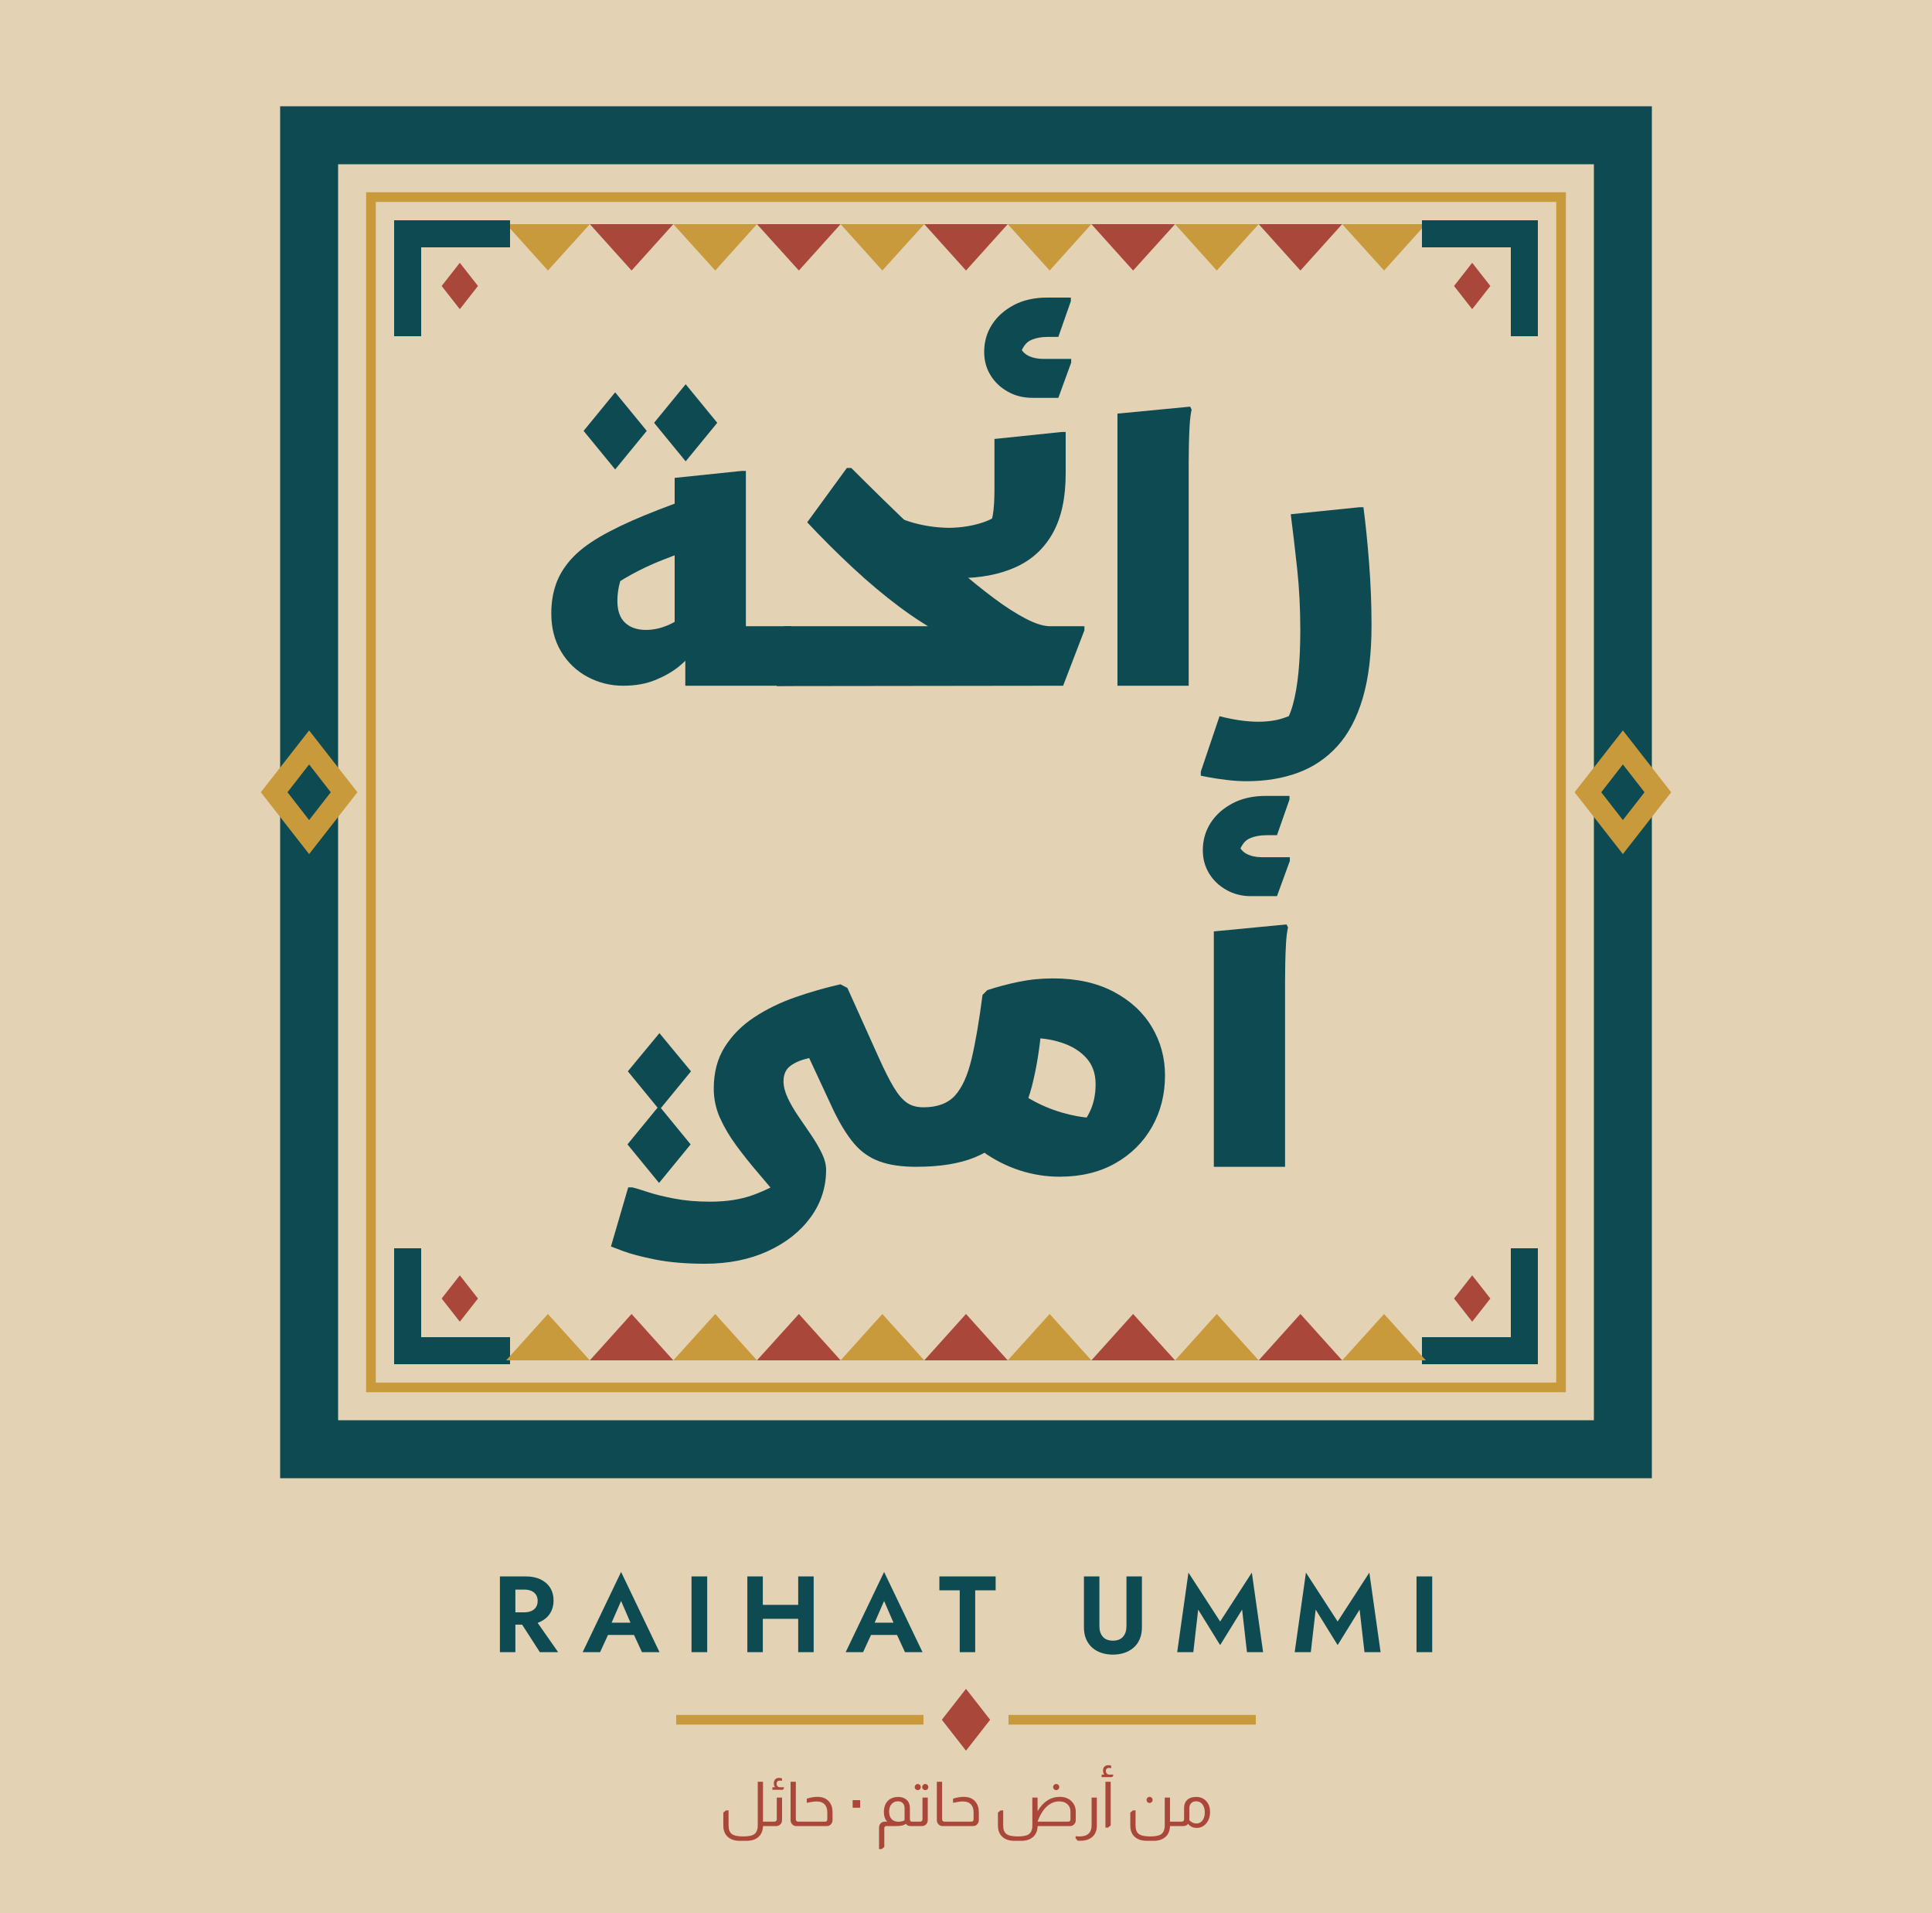
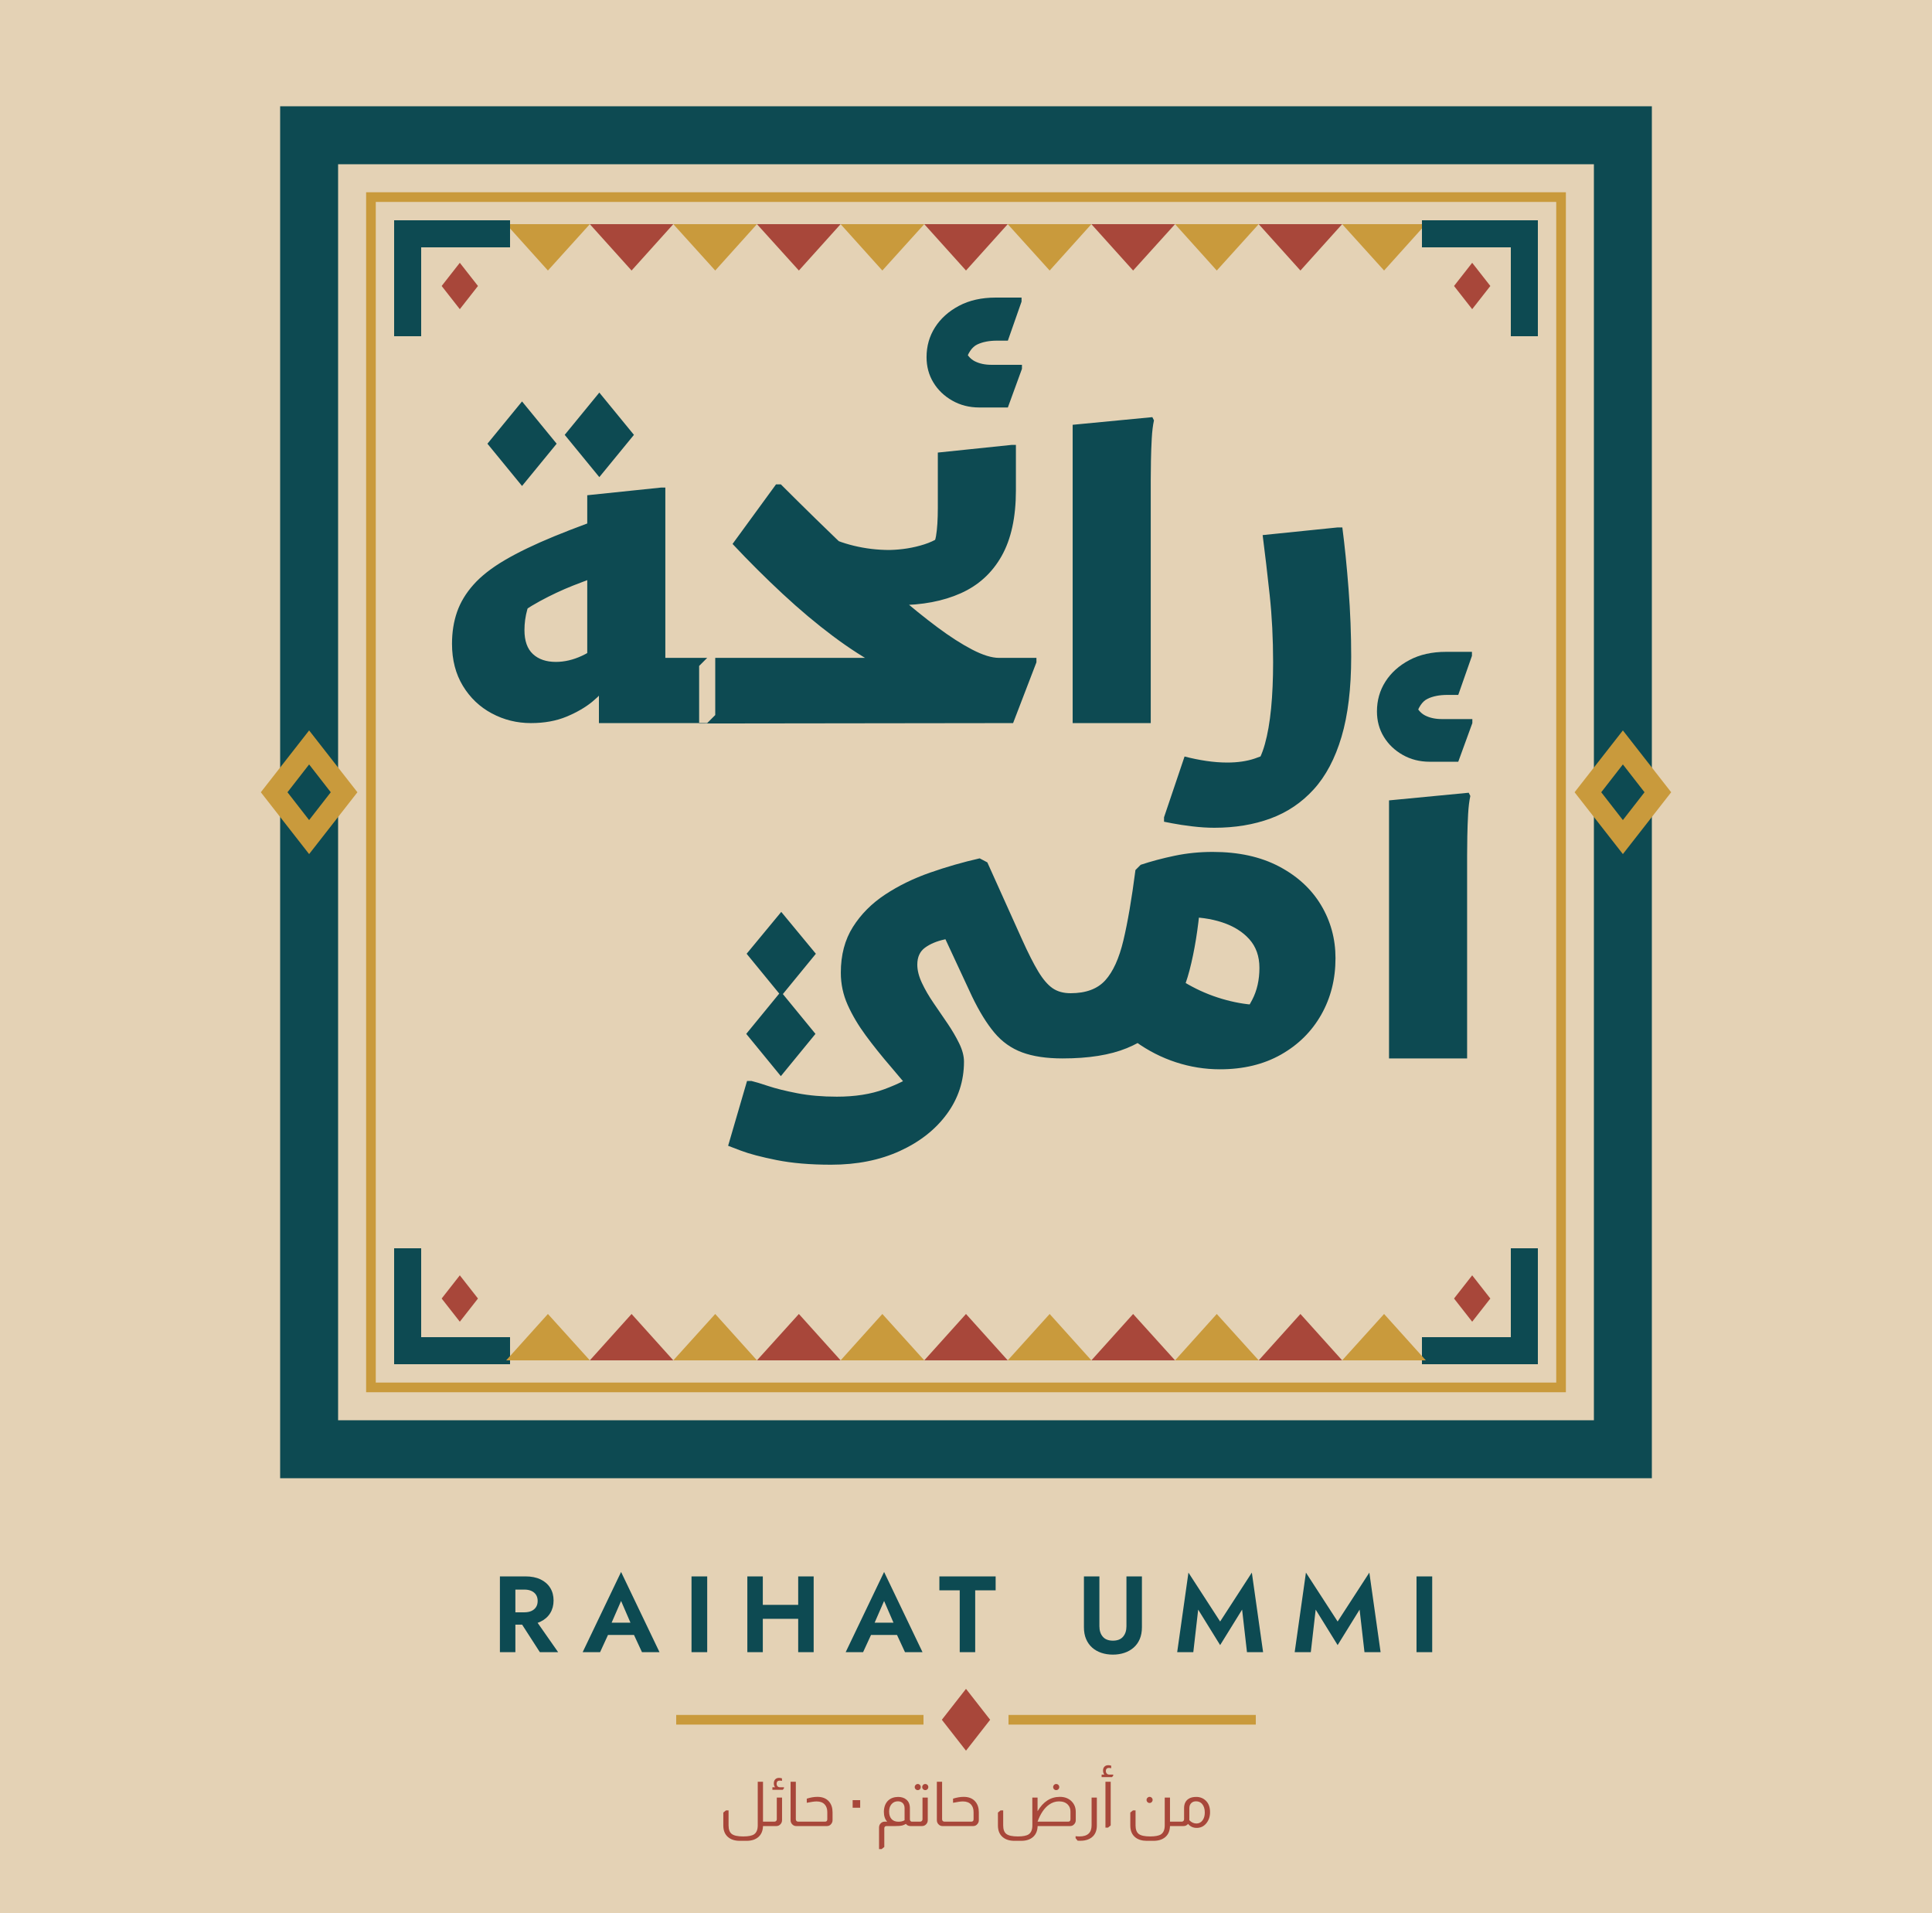
<svg xmlns="http://www.w3.org/2000/svg" viewBox="0 0 1000 990" width="1000" height="990">
  <rect width="1000" height="990" fill="#E4D2B5" />
  <rect x="160" y="70" width="680" height="680" fill="none" stroke="#0D4A52" stroke-width="30" />
  <rect x="192" y="102" width="616" height="616" fill="none" stroke="#C99A3C" stroke-width="5" />
  <polygon points="262.0,116.0 305.3,116.0 283.6,140.0" fill="#C99A3C" />
  <polygon points="305.3,116.0 348.5,116.0 326.9,140.0" fill="#A8473A" />
  <polygon points="348.5,116.0 391.8,116.0 370.2,140.0" fill="#C99A3C" />
  <polygon points="391.8,116.0 435.1,116.0 413.5,140.0" fill="#A8473A" />
  <polygon points="435.1,116.0 478.4,116.0 456.7,140.0" fill="#C99A3C" />
  <polygon points="478.4,116.0 521.6,116.0 500.0,140.0" fill="#A8473A" />
  <polygon points="521.6,116.0 564.9,116.0 543.3,140.0" fill="#C99A3C" />
  <polygon points="564.9,116.0 608.2,116.0 586.5,140.0" fill="#A8473A" />
  <polygon points="608.2,116.0 651.5,116.0 629.8,140.0" fill="#C99A3C" />
  <polygon points="651.5,116.0 694.7,116.0 673.1,140.0" fill="#A8473A" />
  <polygon points="694.7,116.0 738.0,116.0 716.4,140.0" fill="#C99A3C" />
  <polygon points="204.0,114.0 264.0,114.0 264.0,128.0 218.0,128.0 218.0,174.0 204.0,174.0" fill="#0D4A52" />
  <polygon points="238.0,136.0 247.4,148.0 238.0,160.0 228.6,148.0" fill="#A8473A" />
  <polygon points="796.0,114.0 736.0,114.0 736.0,128.0 782.0,128.0 782.0,174.0 796.0,174.0" fill="#0D4A52" />
  <polygon points="762.0,136.0 771.4,148.0 762.0,160.0 752.6,148.0" fill="#A8473A" />
  <polygon points="204.0,706.0 264.0,706.0 264.0,692.0 218.0,692.0 218.0,646.0 204.0,646.0" fill="#0D4A52" />
  <polygon points="238.0,660.0 247.4,672.0 238.0,684.0 228.6,672.0" fill="#A8473A" />
  <polygon points="796.0,706.0 736.0,706.0 736.0,692.0 782.0,692.0 782.0,646.0 796.0,646.0" fill="#0D4A52" />
  <polygon points="762.0,660.0 771.4,672.0 762.0,684.0 752.6,672.0" fill="#A8473A" />
  <polygon points="262.0,704.0 305.3,704.0 283.6,680.0" fill="#C99A3C" />
  <polygon points="305.3,704.0 348.5,704.0 326.9,680.0" fill="#A8473A" />
  <polygon points="348.5,704.0 391.8,704.0 370.2,680.0" fill="#C99A3C" />
  <polygon points="391.8,704.0 435.1,704.0 413.5,680.0" fill="#A8473A" />
  <polygon points="435.1,704.0 478.4,704.0 456.7,680.0" fill="#C99A3C" />
  <polygon points="478.4,704.0 521.6,704.0 500.0,680.0" fill="#A8473A" />
  <polygon points="521.6,704.0 564.9,704.0 543.3,680.0" fill="#C99A3C" />
  <polygon points="564.9,704.0 608.2,704.0 586.5,680.0" fill="#A8473A" />
  <polygon points="608.2,704.0 651.5,704.0 629.8,680.0" fill="#C99A3C" />
  <polygon points="651.5,704.0 694.7,704.0 673.1,680.0" fill="#A8473A" />
  <polygon points="694.7,704.0 738.0,704.0 716.4,680.0" fill="#C99A3C" />
-   <path d="M360.034 313.825Q352.813 320.287 346.636 323.137Q340.46 325.988 334.379 325.988Q327.537 325.988 323.546 322.282Q319.555 318.576 319.555 310.975Q319.555 306.033 320.886 301.282Q322.216 296.531 324.876 292.731L311.954 307.174Q319.175 301.472 326.872 297.292Q334.569 293.111 342.455 289.975Q350.342 286.839 358.134 284.179L366.496 254.532Q347.491 260.994 333.618 266.695Q319.745 272.396 310.338 277.907Q300.931 283.418 295.515 289.5Q290.099 295.581 287.723 302.423Q285.348 309.264 285.348 317.436Q285.348 328.838 290.479 337.295Q295.61 345.752 304.162 350.313Q312.714 354.874 322.596 354.874Q332.098 354.874 339.415 351.834Q346.731 348.793 351.672 344.707Q356.613 340.621 358.704 337.01ZM405.834 354.874 409.635 351.073V324.087H371.057L386.07 338.911V243.7H383.979L349.202 247.311V336.63L354.713 327.698V354.874ZM354.903 238.759 338.559 218.804 354.903 198.85 371.247 218.804ZM318.415 242.94 302.071 222.985 318.415 203.031 334.759 222.985Z" fill="#0D4A52" />
-   <path d="M543.615 324.087H561.288V326.178L550.266 354.874L402.033 355.064V327.888L405.834 324.087H495.344L487.742 328.268Q476.91 322.567 465.222 313.825Q453.535 305.083 441.467 293.871Q429.399 282.658 417.807 270.306L438.331 242.179H440.612Q448.024 249.591 457.146 258.523Q466.268 267.455 476.055 276.672Q485.842 285.889 495.724 294.441Q505.606 302.993 514.538 309.644Q523.47 316.296 530.977 320.192Q538.483 324.087 543.615 324.087Z" fill="#0D4A52" />
-   <path d="M475.01 295.771 460.566 265.555Q466.838 269.165 475.105 271.161Q483.371 273.156 491.923 273.156Q500.665 272.966 508.362 270.496Q516.059 268.025 520.429 262.894L520.62 275.437L509.217 274.677Q513.018 271.636 513.873 266.6Q514.728 261.564 514.728 253.202V227.166L549.506 223.555H551.596V245.03Q551.596 264.034 544.85 276.007Q538.103 287.979 525.561 293.586Q513.018 299.192 495.914 299.192Q490.783 299.192 485.652 298.242Q480.521 297.292 475.01 295.771ZM509.407 182.126Q509.407 174.334 513.398 168.063Q517.389 161.792 524.705 157.896Q532.022 154 542.094 154H554.257V155.9L547.796 174.334H542.664Q537.153 174.334 533.352 176.14Q529.552 177.945 527.651 184.597L527.081 177.755Q528.791 182.316 532.117 184.027Q535.443 185.737 540.004 185.737H554.447V187.637L547.796 205.881H534.303Q527.271 205.881 521.57 202.651Q515.868 199.42 512.638 194.099Q509.407 188.778 509.407 182.126Z" fill="#0D4A52" />
-   <path d="M578.392 214.053 616.021 210.442 616.781 211.963Q616.021 215.384 615.735 220.515Q615.45 225.646 615.355 230.967Q615.26 236.288 615.26 240.089V354.874H578.392Z" fill="#0D4A52" />
-   <path d="M631.224 370.648Q636.355 371.978 641.486 372.738Q646.617 373.498 651.368 373.498Q658.78 373.498 664.386 371.598Q669.992 369.697 672.083 367.987L663.721 376.349Q667.142 371.978 669.137 364.851Q671.133 357.725 672.083 347.938Q673.033 338.151 673.033 326.178Q673.033 309.454 671.418 294.441Q669.802 279.428 668.092 266.125L703.44 262.514H705.72Q707.431 275.627 708.666 291.685Q709.901 307.744 709.901 323.517Q709.901 345.942 705.34 361.336Q700.779 376.729 692.227 386.136Q683.675 395.543 671.798 399.914Q659.92 404.285 645.287 404.285Q640.346 404.285 634.835 403.62Q629.323 402.955 625.428 402.195Q621.532 401.434 621.532 401.434V399.344Z" fill="#0D4A52" />
-   <path d="M474.154 603.829Q462.752 603.829 455.055 600.978Q447.358 598.128 441.942 591.666Q436.526 585.205 431.395 574.563L411.06 530.853L430.065 545.676Q423.983 546.436 418.377 547.672Q412.771 548.907 409.16 551.567Q405.549 554.228 405.549 559.549Q405.549 563.54 407.735 568.196Q409.92 572.852 413.246 577.698Q416.572 582.544 419.802 587.295Q423.033 592.046 425.314 596.702Q427.594 601.358 427.594 605.349Q427.594 619.032 419.517 630.055Q411.441 641.077 397.282 647.539Q383.124 654.0 364.88 654.0Q350.057 654.0 339.13 651.815Q328.202 649.629 322.216 647.349Q316.23 645.068 316.23 645.068L325.162 614.471H327.252Q329.723 615.041 335.139 616.847Q340.555 618.652 348.917 620.268Q357.279 621.883 367.541 621.883Q380.464 621.883 389.966 618.367Q399.468 614.851 405.359 610.67L406.309 623.783Q399.658 615.422 393.101 607.82Q386.545 600.218 381.224 592.997Q375.903 585.775 372.672 578.553Q369.441 571.332 369.441 563.35Q369.441 550.807 375.143 541.78Q380.844 532.753 390.346 526.482Q399.848 520.211 411.536 516.125Q423.223 512.039 435.006 509.378L438.616 511.279L454.96 547.577Q459.331 557.269 462.657 562.78Q465.983 568.291 469.403 570.667Q472.824 573.042 477.955 573.042V600.028ZM341.315 574.372 324.971 554.418 341.315 534.654 357.659 554.418ZM341.125 612.191 324.781 592.236 341.125 572.282 357.469 592.236Z" fill="#0D4A52" />
-   <path d="M545.04 506.338Q563.284 506.338 576.302 513.179Q589.32 520.021 596.161 531.423Q603.003 542.826 603.003 556.509Q603.003 571.332 596.256 583.209Q589.51 595.087 577.252 602.024Q564.994 608.96 548.461 608.96Q537.818 608.96 527.651 605.634Q517.484 602.309 508.647 595.942Q499.81 589.576 492.968 579.884L520.334 558.979Q525.656 564.49 533.352 568.861Q541.049 573.232 549.411 575.703Q557.773 578.173 565.374 578.553Q568.795 578.743 570.41 578.743Q572.026 578.743 573.166 578.553L555.872 588.626Q560.243 582.734 563.664 576.178Q567.085 569.621 567.085 561.07Q567.085 552.898 562.334 547.577Q557.583 542.255 549.506 539.595Q541.429 536.934 531.547 537.124L539.149 531.043Q537.628 548.527 534.113 562.115Q530.597 575.703 523.47 584.92Q516.344 594.137 504.466 598.983Q492.588 603.829 474.154 603.829V576.843L477.955 573.042Q488.788 573.042 494.299 566.961Q499.81 560.88 502.851 548.147Q505.891 535.414 508.552 514.889L511.022 512.419Q518.434 509.948 527.081 508.143Q535.728 506.338 545.04 506.338Z" fill="#0D4A52" />
-   <path d="M628.278 482.012 665.906 478.401 666.667 479.922Q665.906 483.342 665.621 488.474Q665.336 493.605 665.241 498.926Q665.146 504.247 665.146 508.048V603.829H628.278ZM622.577 440.013Q622.577 432.221 626.568 425.95Q630.559 419.678 637.875 415.783Q645.192 411.887 655.264 411.887H667.427V413.787L660.965 432.221H655.834Q650.323 432.221 646.522 434.027Q642.721 435.832 640.821 442.483L640.251 435.642Q641.961 440.203 645.287 441.913Q648.613 443.624 653.174 443.624H667.617V445.524L660.965 463.768H647.472Q640.441 463.768 634.74 460.537Q629.038 457.307 625.808 451.986Q622.577 446.664 622.577 440.013Z" fill="#0D4A52" />
+   <path d="M315.833 329.208Q307.917 336.292 301.146 339.417Q294.375 342.542 287.708 342.542Q280.208 342.542 275.833 338.479Q271.458 334.417 271.458 326.083Q271.458 320.667 272.917 315.458Q274.375 310.25 277.292 306.083L263.125 321.917Q271.042 315.667 279.479 311.083Q287.917 306.5 296.562 303.062Q305.208 299.625 313.75 296.708L322.917 264.208Q302.083 271.292 286.875 277.542Q271.667 283.792 261.354 289.833Q251.042 295.875 245.104 302.542Q239.167 309.208 236.562 316.708Q233.958 324.208 233.958 333.167Q233.958 345.667 239.583 354.938Q245.208 364.208 254.583 369.208Q263.958 374.208 274.792 374.208Q285.208 374.208 293.229 370.875Q301.25 367.542 306.667 363.062Q312.083 358.583 314.375 354.625ZM366.042 374.208 370.208 370.042V340.458H327.917L344.375 356.708V252.333H342.083L303.958 256.292V354.208L310.0 344.417V374.208ZM310.208 246.917 292.292 225.042 310.208 203.167 328.125 225.042ZM270.208 251.5 252.292 229.625 270.208 207.75 288.125 229.625ZM517.083 340.458H536.458V342.75L524.375 374.208L361.875 374.417V344.625L366.042 340.458H464.167L455.833 345.042Q443.958 338.792 431.146 329.208Q418.333 319.625 405.104 307.333Q391.875 295.042 379.167 281.5L401.667 250.667H404.167Q412.292 258.792 422.292 268.583Q432.292 278.375 443.021 288.479Q453.75 298.583 464.583 307.958Q475.417 317.333 485.208 324.625Q495.0 331.917 503.229 336.188Q511.458 340.458 517.083 340.458ZM441.875 309.417 426.042 276.292Q432.917 280.25 441.979 282.438Q451.042 284.625 460.417 284.625Q470 284.417 478.438 281.708Q486.875 279.0 491.667 273.375L491.875 287.125L479.375 286.292Q483.542 282.958 484.479 277.438Q485.417 271.917 485.417 262.75V234.208L523.542 230.25H525.833V253.792Q525.833 274.625 518.438 287.75Q511.042 300.875 497.292 307.021Q483.542 313.167 464.792 313.167Q459.167 313.167 453.542 312.125Q447.917 311.083 441.875 309.417ZM479.583 184.833Q479.583 176.292 483.958 169.417Q488.333 162.542 496.354 158.271Q504.375 154 515.417 154H528.75V156.083L521.667 176.292H516.042Q510.0 176.292 505.833 178.271Q501.667 180.25 499.583 187.542L498.958 180.042Q500.833 185.042 504.479 186.917Q508.125 188.792 513.125 188.792H528.958V190.875L521.667 210.875H506.875Q499.167 210.875 492.917 207.333Q486.667 203.792 483.125 197.958Q479.583 192.125 479.583 184.833ZM555.208 219.833 596.458 215.875 597.292 217.542Q596.458 221.292 596.146 226.917Q595.833 232.542 595.729 238.375Q595.625 244.208 595.625 248.375V374.208H555.208ZM613.125 391.5Q618.75 392.958 624.375 393.792Q630.0 394.625 635.208 394.625Q643.333 394.625 649.479 392.542Q655.625 390.458 657.917 388.583L648.75 397.75Q652.5 392.958 654.688 385.146Q656.875 377.333 657.917 366.604Q658.958 355.875 658.958 342.75Q658.958 324.417 657.188 307.958Q655.417 291.5 653.542 276.917L692.292 272.958H694.792Q696.667 287.333 698.021 304.938Q699.375 322.542 699.375 339.833Q699.375 364.417 694.375 381.292Q689.375 398.167 680.0 408.479Q670.625 418.792 657.604 423.583Q644.583 428.375 628.542 428.375Q623.125 428.375 617.083 427.646Q611.042 426.917 606.771 426.083Q602.5 425.25 602.5 425.25V422.958Z" fill="#0D4A52" />
+   <path d="M550.0 547.75Q537.5 547.75 529.062 544.625Q520.625 541.5 514.688 534.417Q508.75 527.333 503.125 515.667L480.833 467.75L501.667 484.0Q495.0 484.833 488.854 486.188Q482.708 487.542 478.75 490.458Q474.792 493.375 474.792 499.208Q474.792 503.583 477.188 508.688Q479.583 513.792 483.229 519.104Q486.875 524.417 490.417 529.625Q493.958 534.833 496.458 539.938Q498.958 545.042 498.958 549.417Q498.958 564.417 490.104 576.5Q481.25 588.583 465.729 595.667Q450.208 602.75 430.208 602.75Q413.958 602.75 401.979 600.354Q390.0 597.958 383.438 595.458Q376.875 592.958 376.875 592.958L386.667 559.417H388.958Q391.667 560.042 397.604 562.021Q403.542 564.0 412.708 565.771Q421.875 567.542 433.125 567.542Q447.292 567.542 457.708 563.688Q468.125 559.833 474.583 555.25L475.625 569.625Q468.333 560.458 461.146 552.125Q453.958 543.792 448.125 535.875Q442.292 527.958 438.75 520.042Q435.208 512.125 435.208 503.375Q435.208 489.625 441.458 479.729Q447.708 469.833 458.125 462.958Q468.542 456.083 481.354 451.604Q494.167 447.125 507.083 444.208L511.042 446.292L528.958 486.083Q533.75 496.708 537.396 502.75Q541.042 508.792 544.792 511.396Q548.542 514.0 554.167 514.0V543.583ZM404.375 515.458 386.458 493.583 404.375 471.917 422.292 493.583ZM404.167 556.917 386.25 535.042 404.167 513.167 422.083 535.042ZM627.708 440.875Q647.708 440.875 661.979 448.375Q676.25 455.875 683.75 468.375Q691.25 480.875 691.25 495.875Q691.25 512.125 683.854 525.146Q676.458 538.167 663.021 545.771Q649.583 553.375 631.458 553.375Q619.792 553.375 608.646 549.729Q597.5 546.083 587.813 539.104Q578.125 532.125 570.625 521.5L600.625 498.583Q606.458 504.625 614.896 509.417Q623.333 514.208 632.5 516.917Q641.667 519.625 650 520.042Q653.75 520.25 655.521 520.25Q657.292 520.25 658.542 520.042L639.583 531.083Q644.375 524.625 648.125 517.438Q651.875 510.25 651.875 500.875Q651.875 491.917 646.667 486.083Q641.458 480.25 632.604 477.333Q623.75 474.417 612.917 474.625L621.25 467.958Q619.583 487.125 615.729 502.021Q611.875 516.917 604.063 527.021Q596.25 537.125 583.229 542.438Q570.208 547.75 550 547.75V518.167L554.167 514.0Q566.042 514.0 572.083 507.333Q578.125 500.667 581.458 486.708Q584.792 472.75 587.708 450.25L590.417 447.542Q598.542 444.833 608.021 442.854Q617.5 440.875 627.708 440.875ZM718.958 414.208 760.208 410.25 761.042 411.917Q760.208 415.667 759.896 421.292Q759.583 426.917 759.479 432.75Q759.375 438.583 759.375 442.75V547.75H718.958ZM712.708 368.167Q712.708 359.625 717.083 352.75Q721.458 345.875 729.479 341.604Q737.5 337.333 748.542 337.333H761.875V339.417L754.792 359.625H749.167Q743.125 359.625 738.958 361.604Q734.792 363.583 732.708 370.875L732.083 363.375Q733.958 368.375 737.604 370.25Q741.25 372.125 746.25 372.125H762.083V374.208L754.792 394.208H740.0Q732.292 394.208 726.042 390.667Q719.792 387.125 716.25 381.292Q712.708 375.458 712.708 368.167Z" fill="#0D4A52" />
  <polygon points="160.0,378.0 185.0,410.0 160.0,442.0 135.0,410.0" fill="#C99A3C" />
  <polygon points="160.0,395.6 171.2,410.0 160.0,424.4 148.8,410.0" fill="#0D4A52" />
  <polygon points="840.0,378.0 865.0,410.0 840.0,442.0 815.0,410.0" fill="#C99A3C" />
  <polygon points="840.0,395.6 851.2,410.0 840.0,424.4 828.8,410.0" fill="#0D4A52" />
  <path d="M267.656 836.744 279.416 855.0H288.88L276.112 836.744ZM258.752 815.8V855.0H266.76V815.8ZM263.624 822.632H271.408Q273.536 822.632 275.076 823.332Q276.616 824.032 277.456 825.348Q278.296 826.664 278.296 828.512Q278.296 830.36 277.456 831.676Q276.616 832.992 275.076 833.692Q273.536 834.392 271.408 834.392H263.624V840.776H271.912Q276.56 840.776 279.808 839.208Q283.056 837.64 284.792 834.812Q286.528 831.984 286.528 828.288Q286.528 824.536 284.792 821.736Q283.056 818.936 279.808 817.368Q276.56 815.8 271.912 815.8H263.624ZM311.224 846.096H331.944L330.992 839.768H312.176ZM321.472 828.512 327.352 842.12 327.24 844.136 332.28 855.0H341.352L321.472 813.504L301.592 855.0H310.608L315.76 843.8L315.592 842.008ZM357.928 815.8V855.0H366.048V815.8ZM389.456 837.752H418.24V830.528H389.456ZM413.144 815.8V855.0H421.152V815.8ZM386.824 815.8V855.0H394.832V815.8ZM447.36 846.096H468.08L467.128 839.768H448.312ZM457.608 828.512 463.488 842.12 463.376 844.136 468.416 855.0H477.488L457.608 813.504L437.728 855.0H446.744L451.896 843.8L451.728 842.008ZM486.224 823.024H496.752V855.0H504.76V823.024H515.344V815.8H486.224ZM561.04 815.8V842.12Q561.04 845.592 562.16 848.224Q563.28 850.856 565.296 852.648Q567.312 854.44 570.056 855.364Q572.8 856.288 576.048 856.288Q579.24 856.288 581.984 855.364Q584.728 854.44 586.772 852.648Q588.816 850.856 589.936 848.224Q591.056 845.592 591.056 842.12V815.8H583.048V841.616Q583.048 844.976 581.284 847.02Q579.52 849.064 576.048 849.064Q572.576 849.064 570.812 847.02Q569.048 844.976 569.048 841.616V815.8ZM620.176 832.992 631.544 851.36 642.912 832.992 645.432 855.0H653.776L647.952 813.84L631.544 839.152L615.136 813.84L609.312 855.0H617.656ZM680.992 832.992 692.36 851.36 703.728 832.992 706.248 855.0H714.592L708.768 813.84L692.36 839.152L675.952 813.84L670.128 855.0H678.472ZM733.184 815.8V855.0H741.304V815.8Z" fill="#0D4A52" />
  <line x1="350" y1="890" x2="478" y2="890" stroke="#C99A3C" stroke-width="5" />
  <line x1="522" y1="890" x2="650" y2="890" stroke="#C99A3C" stroke-width="5" />
  <polygon points="500.0,874.0 512.5,890.0 500.0,906.0 487.5,890.0" fill="#A8473A" />
  <path d="M394.928 922.088V942.728H396.56V945.0H394.928Q394.832 948.616 392.592 950.632Q390.32 952.648 386.448 952.648H382.896Q379.088 952.648 376.816 950.696Q374.384 948.616 374.384 944.712V938.024L375.76 936.904H377.104V944.648Q377.104 947.848 378.784 949.112Q380.464 950.376 384.656 950.376Q388.656 950.376 390.288 949.288Q392.208 947.976 392.208 944.648V922.088ZM401.168 924.936Q400.528 924.104 400.528 922.92Q400.528 921.608 401.248 920.84Q401.968 920.072 403.216 920.072Q403.952 920.072 404.752 920.328V921.64Q404.144 921.48 403.6 921.48Q401.968 921.48 401.968 923.176Q401.968 923.816 402.352 924.328Q402.864 924.936 403.728 924.936H405.776V925.48L405.168 926.248H399.792V924.936ZM404.784 930.28V941.96Q404.784 943.144 404.016 944.008Q403.152 945.0 401.872 945.0H396.304V942.728H400.848Q401.392 942.728 401.744 942.344Q402.064 942.024 402.064 941.512V930.28ZM411.92 922.088V941.512Q411.92 942.024 412.24 942.376Q412.592 942.728 413.136 942.728H413.552V945.0H412.08Q411.056 945.0 410.288 944.328Q409.2 943.4 409.2 941.96V922.088ZM417.584 930.824Q420.528 929.896 423.088 929.896Q427.056 929.896 429.136 932.36Q430.928 934.472 430.928 937.896V941.96Q430.928 943.048 430.256 943.88Q429.424 945.0 428.048 945.0H413.328V942.728H426.992Q428.208 942.728 428.208 941.512V937.8Q428.208 935.304 426.896 933.864Q425.456 932.264 422.704 932.264Q421.04 932.264 417.584 932.968ZM445.232 931.592V935.528H441.328V931.592ZM459.216 942.728Q457.488 940.904 457.488 937.576Q457.584 933.8 459.76 931.752Q461.68 929.992 464.816 929.928Q467.44 929.928 469.04 931.24Q470.96 932.776 470.96 935.72V941.512Q470.96 942.088 471.28 942.408Q471.536 942.696 471.888 942.728H471.984V945.0H471.184Q470.64 945.0 470.16 944.808Q469.456 944.584 468.88 943.88Q468.016 944.456 466.864 944.744Q465.776 945.0 463.6 945.0H458.928Q457.712 945.0 457.712 946.216V955.816L456.336 956.936H454.992V945.736Q454.992 944.424 455.92 943.528Q456.784 942.728 457.904 942.728ZM468.208 935.72Q468.208 934.28 467.408 933.288Q466.448 932.2 464.752 932.2Q462.736 932.2 461.472 933.656Q460.208 935.112 460.208 937.448Q460.208 939.976 461.456 941.368Q462.704 942.76 465.008 942.76Q466.96 942.76 468.208 941.992ZM475.024 923.24Q475.696 923.24 476.144 923.704Q476.592 924.168 476.592 924.808Q476.592 925.48 476.144 925.944Q475.696 926.408 475.024 926.408Q474.384 926.408 473.92 925.944Q473.456 925.48 473.456 924.808Q473.456 924.168 473.92 923.704Q474.384 923.24 475.024 923.24ZM478.928 923.24Q479.568 923.24 480.032 923.704Q480.496 924.168 480.496 924.808Q480.496 925.48 480.032 925.944Q479.568 926.408 478.928 926.408Q478.256 926.408 477.792 925.944Q477.328 925.48 477.328 924.808Q477.328 924.168 477.792 923.704Q478.256 923.24 478.928 923.24ZM480.208 930.28V941.96Q480.208 943.144 479.44 944.008Q478.576 945.0 477.296 945.0H471.728V942.728H476.272Q476.816 942.728 477.168 942.344Q477.488 942.024 477.488 941.512V930.28ZM487.632 922.088V941.512Q487.632 942.024 487.952 942.376Q488.304 942.728 488.848 942.728H489.264V945.0H487.792Q486.768 945.0 486.0 944.328Q484.912 943.4 484.912 941.96V922.088ZM493.296 930.824Q496.24 929.896 498.8 929.896Q502.768 929.896 504.848 932.36Q506.64 934.472 506.64 937.896V941.96Q506.64 943.048 505.968 943.88Q505.136 945.0 503.76 945.0H489.04V942.728H502.704Q503.92 942.728 503.92 941.512V937.8Q503.92 935.304 502.608 933.864Q501.168 932.264 498.416 932.264Q496.752 932.264 493.296 932.968ZM546.672 923.24Q547.344 923.24 547.808 923.704Q548.272 924.168 548.272 924.808Q548.272 925.48 547.808 925.944Q547.344 926.408 546.672 926.408Q546.032 926.408 545.568 925.944Q545.104 925.48 545.104 924.808Q545.104 924.168 545.568 923.704Q546.032 923.24 546.672 923.24ZM537.04 937.32Q541.424 929.896 548.592 929.896Q552.4 929.896 554.704 932.264Q556.816 934.408 556.816 937.704V941.96Q556.816 943.208 555.984 944.072Q555.152 945.0 553.936 945.0H537.072Q536.976 948.616 534.736 950.632Q532.464 952.648 528.592 952.648H525.04Q521.232 952.648 518.96 950.696Q516.528 948.616 516.528 944.712V938.024L517.904 936.904H519.248V944.648Q519.248 947.848 520.928 949.112Q522.608 950.376 526.832 950.376Q530.8 950.376 532.432 949.288Q534.352 947.976 534.352 944.648L534.32 930.28H537.04ZM554.064 937.416Q554.064 935.368 552.784 933.992Q551.152 932.232 548.144 932.232Q545.392 932.232 542.992 933.928Q539.28 936.552 537.04 942.728H552.88Q554.064 942.728 554.064 941.512ZM567.728 930.28V944.712Q567.728 948.264 565.712 950.312Q564.144 951.912 561.488 952.424Q560.464 952.616 559.248 952.616Q558.48 952.616 557.776 952.584L556.72 951.272V950.248Q557.648 950.376 558.736 950.376Q565.008 950.376 565.008 944.616V930.28ZM571.6 918.376Q570.928 917.512 570.928 916.264Q570.928 915.016 571.664 914.264Q572.4 913.512 573.616 913.512Q574.384 913.512 575.152 913.768V915.08Q574.576 914.92 574.032 914.92Q572.368 914.92 572.368 916.616Q572.368 917.224 572.784 917.736Q573.296 918.376 574.16 918.376H576.208V918.92L575.568 919.688H570.192V918.376ZM574.896 922.088V944.68L573.52 945.8H572.176V922.088ZM595.024 929.896Q595.664 929.896 596.128 930.36Q596.592 930.824 596.592 931.464Q596.592 932.136 596.128 932.6Q595.664 933.064 595.024 933.064Q594.384 933.064 593.92 932.6Q593.456 932.136 593.456 931.464Q593.456 930.824 593.92 930.36Q594.384 929.896 595.024 929.896ZM605.584 930.28V942.728H607.216V945.0H605.584Q605.488 948.808 603.024 950.824Q600.752 952.648 597.104 952.648H593.552Q590.0 952.648 587.76 950.952Q585.04 948.872 585.04 944.712V938.024L586.416 936.904H587.76V944.648Q587.76 947.848 589.44 949.112Q591.12 950.376 595.312 950.376Q599.312 950.376 600.944 949.288Q602.864 947.976 602.864 944.648V930.28ZM612.88 935.72Q612.88 932.456 615.184 930.92Q616.688 929.928 619.184 929.928Q622.224 929.928 624.272 932.008Q626.32 934.088 626.32 937.832Q626.32 941.32 624.272 943.72Q622.352 945.96 619.408 945.96Q616.656 945.96 614.928 943.88Q614.064 945.0 612.624 945.0H607.12V942.728H611.664Q612.176 942.728 612.528 942.376Q612.88 942.024 612.88 941.512ZM615.6 941.992Q617.264 943.688 619.28 943.688Q621.2 943.688 622.4 942.104Q623.6 940.52 623.6 937.992Q623.6 935.176 622.192 933.544Q621.008 932.2 619.056 932.2Q617.584 932.2 616.656 933.064Q615.6 934.056 615.6 935.72Z" fill="#A8473A" />
</svg>
